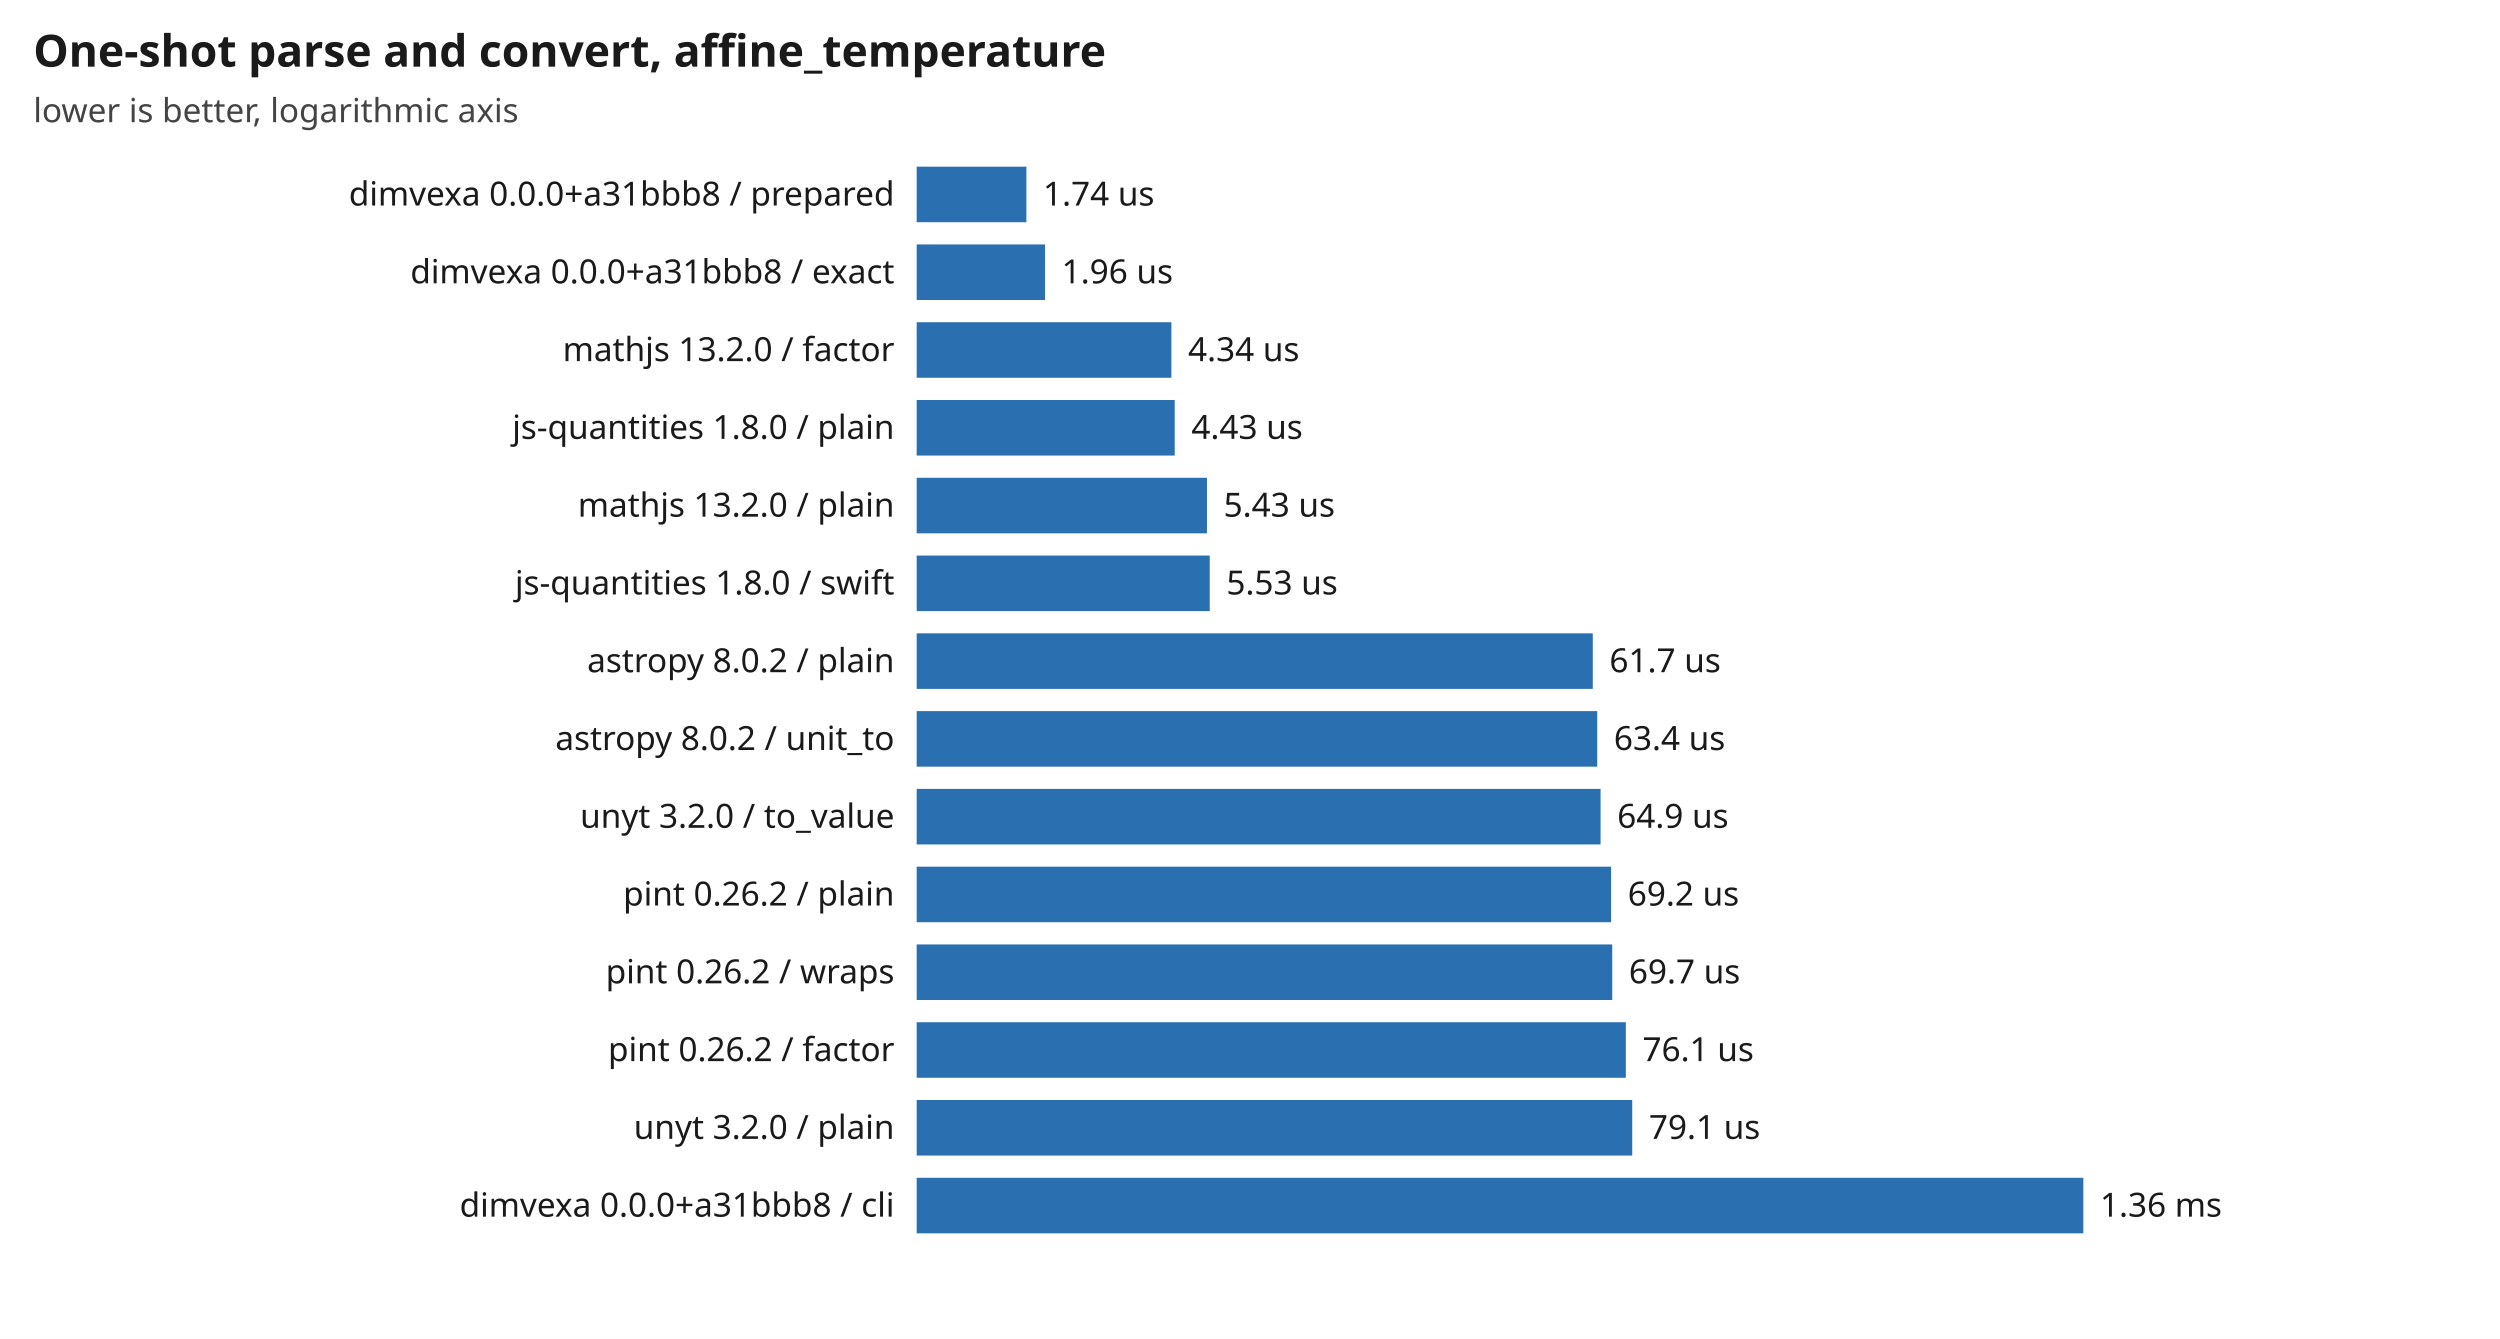
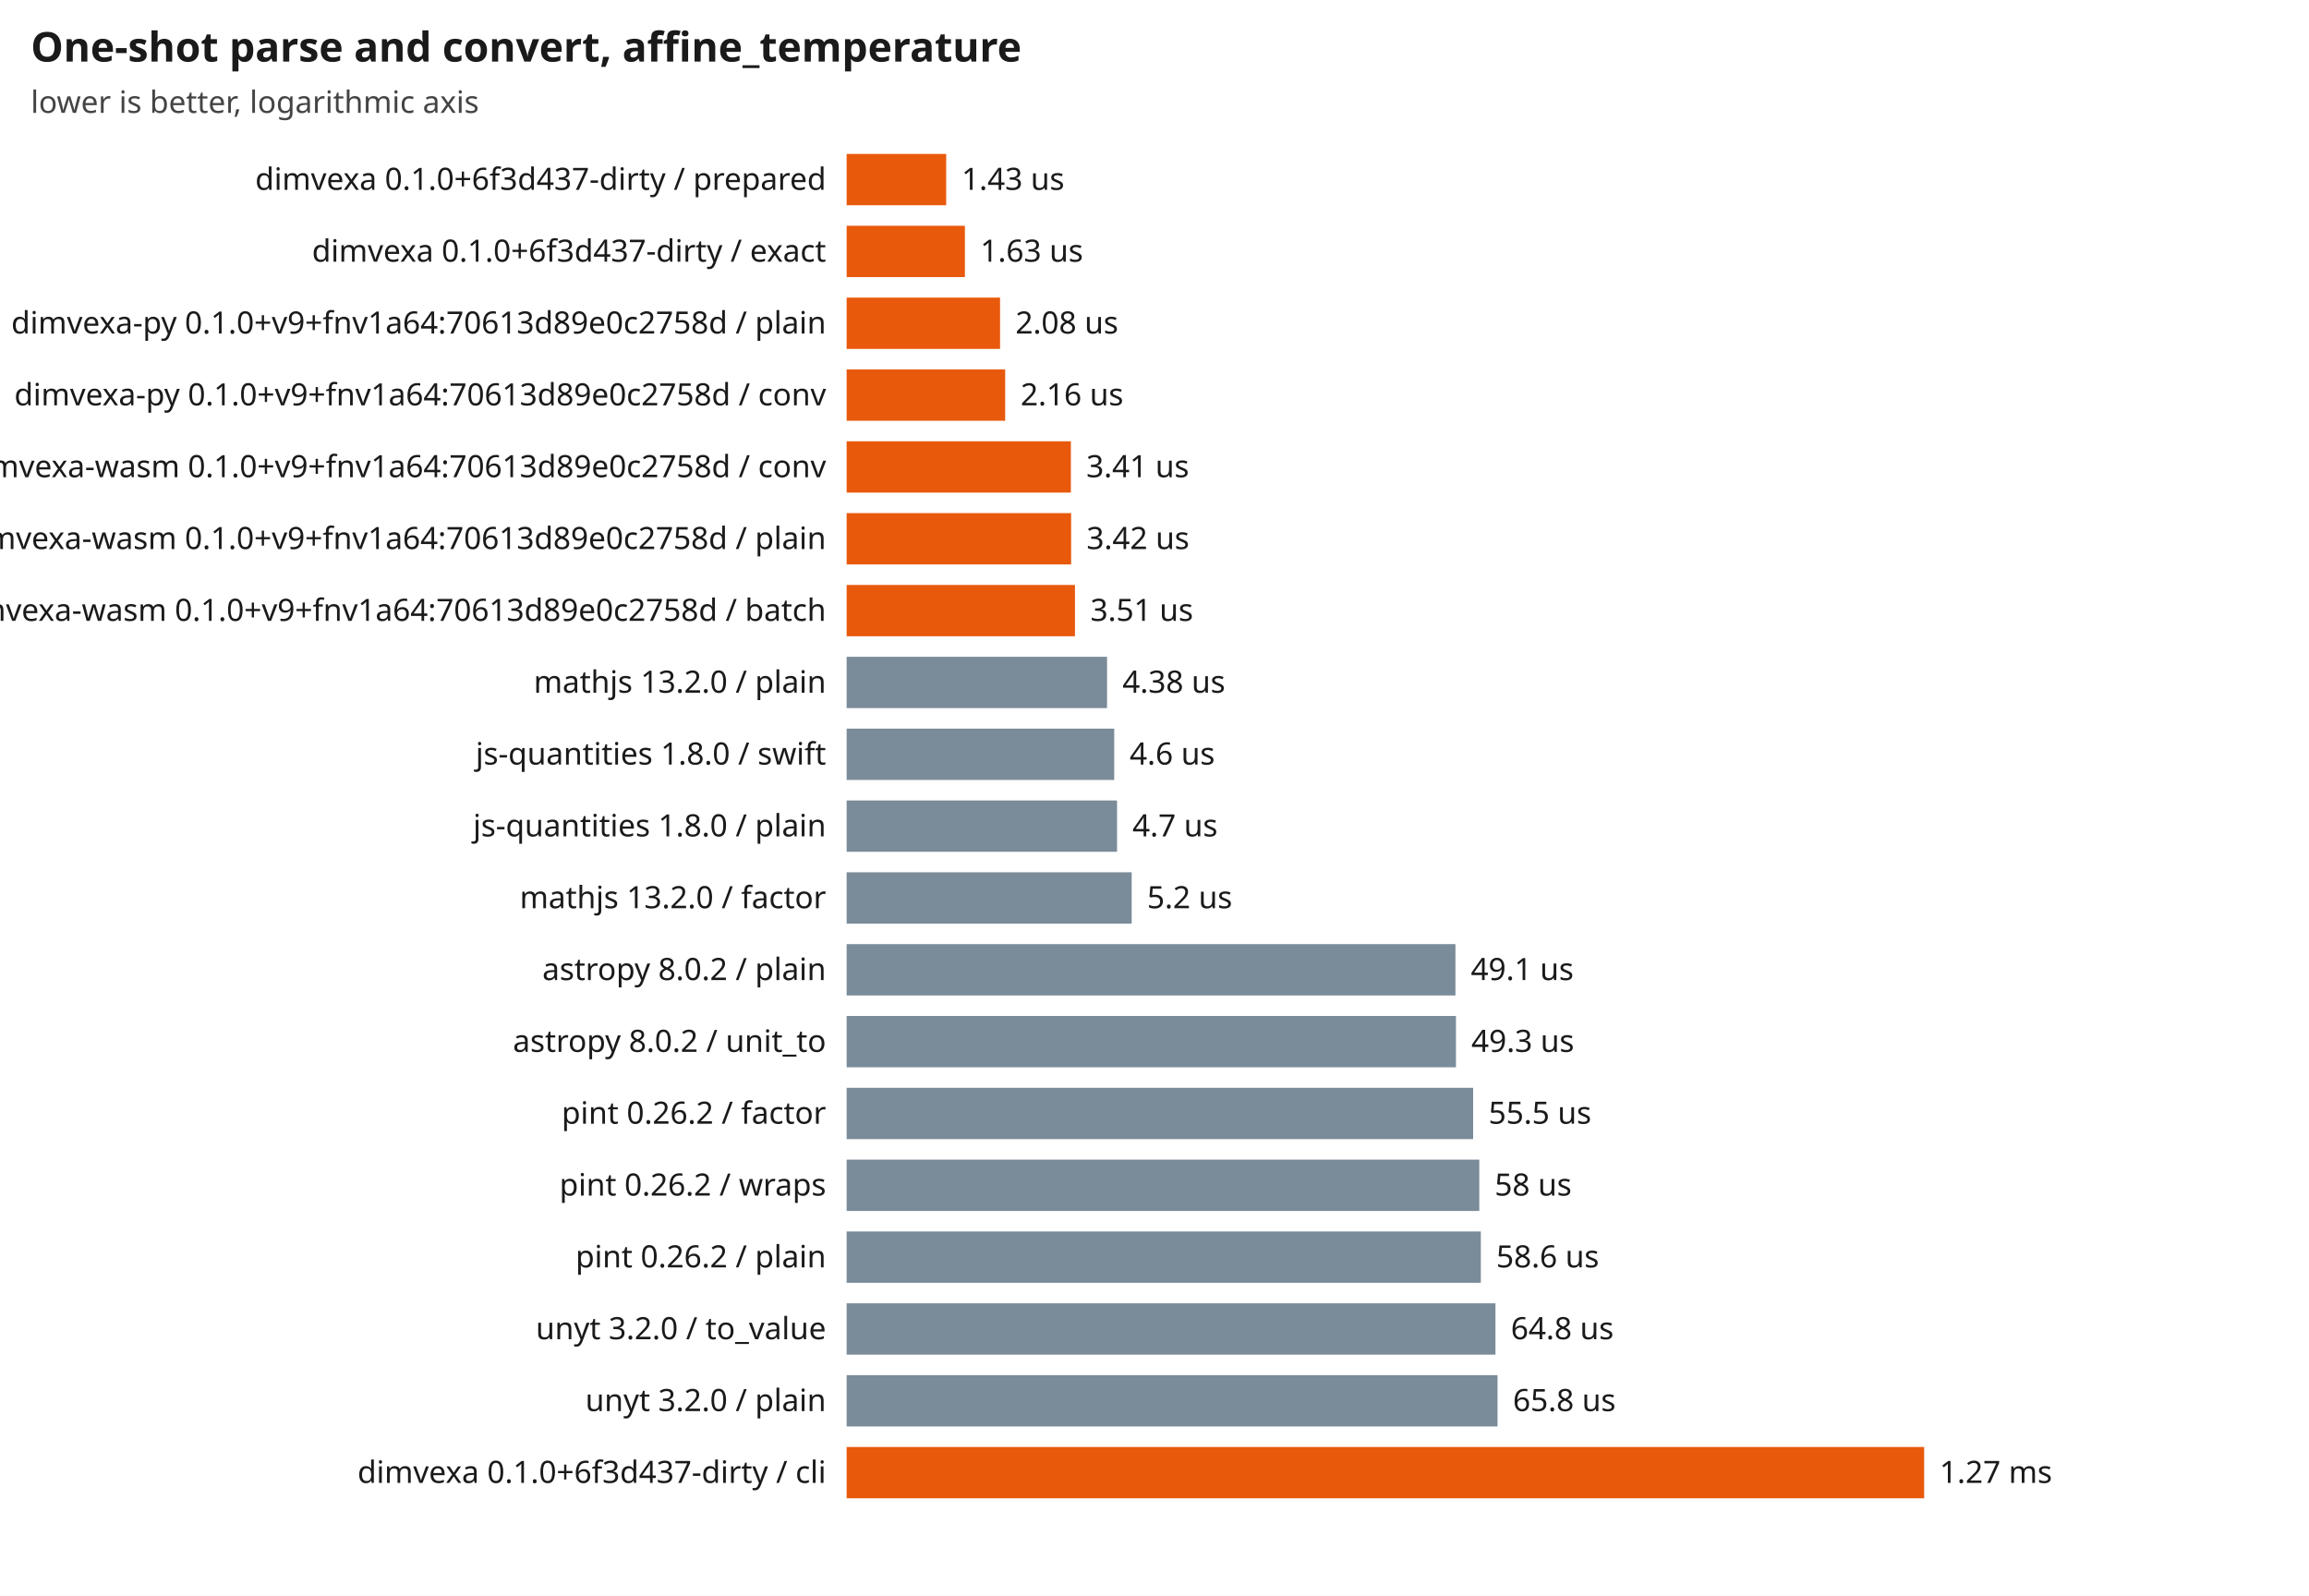
- <svg xmlns="http://www.w3.org/2000/svg" width="900" height="482" viewBox="0 0 900 482" role="img" aria-label="One-shot parse and convert, affine_temperature">
-   <rect width="900" height="482" fill="#ffffff" />
+ <svg xmlns="http://www.w3.org/2000/svg" width="900" height="622" viewBox="0 0 900 622" role="img" aria-label="One-shot parse and convert, affine_temperature">
+   <rect width="900" height="622" fill="#ffffff" />
  <text x="12" y="24" font-family="sans-serif" font-size="16" font-weight="bold" fill="#1a1a1a">One-shot parse and convert, affine_temperature</text>
  <text x="12" y="44" font-family="sans-serif" font-size="12" fill="#444444">lower is better, logarithmic axis</text>
-   <text x="322" y="74" text-anchor="end" font-family="sans-serif" font-size="12" fill="#1a1a1a">dimvexa 0.0.0+a31bbb8 / prepared</text>
-   <rect x="330" y="60" width="39.5" height="20" fill="#2a6fb0" />
-   <text x="375.5" y="74" font-family="sans-serif" font-size="12" fill="#1a1a1a">1.74 us</text>
-   <text x="322" y="102" text-anchor="end" font-family="sans-serif" font-size="12" fill="#1a1a1a">dimvexa 0.0.0+a31bbb8 / exact</text>
-   <rect x="330" y="88" width="46.2" height="20" fill="#2a6fb0" />
-   <text x="382.2" y="102" font-family="sans-serif" font-size="12" fill="#1a1a1a">1.96 us</text>
-   <text x="322" y="130" text-anchor="end" font-family="sans-serif" font-size="12" fill="#1a1a1a">mathjs 13.2.0 / factor</text>
-   <rect x="330" y="116" width="91.7" height="20" fill="#2a6fb0" />
-   <text x="427.7" y="130" font-family="sans-serif" font-size="12" fill="#1a1a1a">4.34 us</text>
-   <text x="322" y="158" text-anchor="end" font-family="sans-serif" font-size="12" fill="#1a1a1a">js-quantities 1.8.0 / plain</text>
-   <rect x="330" y="144" width="92.9" height="20" fill="#2a6fb0" />
-   <text x="428.9" y="158" font-family="sans-serif" font-size="12" fill="#1a1a1a">4.43 us</text>
-   <text x="322" y="186" text-anchor="end" font-family="sans-serif" font-size="12" fill="#1a1a1a">mathjs 13.2.0 / plain</text>
-   <rect x="330" y="172" width="104.5" height="20" fill="#2a6fb0" />
-   <text x="440.5" y="186" font-family="sans-serif" font-size="12" fill="#1a1a1a">5.43 us</text>
-   <text x="322" y="214" text-anchor="end" font-family="sans-serif" font-size="12" fill="#1a1a1a">js-quantities 1.8.0 / swift</text>
-   <rect x="330" y="200" width="105.5" height="20" fill="#2a6fb0" />
-   <text x="441.5" y="214" font-family="sans-serif" font-size="12" fill="#1a1a1a">5.53 us</text>
-   <text x="322" y="242" text-anchor="end" font-family="sans-serif" font-size="12" fill="#1a1a1a">astropy 8.0.2 / plain</text>
-   <rect x="330" y="228" width="243.4" height="20" fill="#2a6fb0" />
-   <text x="579.4" y="242" font-family="sans-serif" font-size="12" fill="#1a1a1a">61.7 us</text>
-   <text x="322" y="270" text-anchor="end" font-family="sans-serif" font-size="12" fill="#1a1a1a">astropy 8.0.2 / unit_to</text>
-   <rect x="330" y="256" width="245.0" height="20" fill="#2a6fb0" />
-   <text x="581.0" y="270" font-family="sans-serif" font-size="12" fill="#1a1a1a">63.4 us</text>
-   <text x="322" y="298" text-anchor="end" font-family="sans-serif" font-size="12" fill="#1a1a1a">unyt 3.2.0 / to_value</text>
-   <rect x="330" y="284" width="246.2" height="20" fill="#2a6fb0" />
-   <text x="582.2" y="298" font-family="sans-serif" font-size="12" fill="#1a1a1a">64.9 us</text>
-   <text x="322" y="326" text-anchor="end" font-family="sans-serif" font-size="12" fill="#1a1a1a">pint 0.26.2 / plain</text>
-   <rect x="330" y="312" width="250.0" height="20" fill="#2a6fb0" />
-   <text x="586.0" y="326" font-family="sans-serif" font-size="12" fill="#1a1a1a">69.2 us</text>
-   <text x="322" y="354" text-anchor="end" font-family="sans-serif" font-size="12" fill="#1a1a1a">pint 0.26.2 / wraps</text>
-   <rect x="330" y="340" width="250.4" height="20" fill="#2a6fb0" />
-   <text x="586.4" y="354" font-family="sans-serif" font-size="12" fill="#1a1a1a">69.7 us</text>
-   <text x="322" y="382" text-anchor="end" font-family="sans-serif" font-size="12" fill="#1a1a1a">pint 0.26.2 / factor</text>
-   <rect x="330" y="368" width="255.3" height="20" fill="#2a6fb0" />
-   <text x="591.3" y="382" font-family="sans-serif" font-size="12" fill="#1a1a1a">76.1 us</text>
-   <text x="322" y="410" text-anchor="end" font-family="sans-serif" font-size="12" fill="#1a1a1a">unyt 3.2.0 / plain</text>
-   <rect x="330" y="396" width="257.6" height="20" fill="#2a6fb0" />
-   <text x="593.6" y="410" font-family="sans-serif" font-size="12" fill="#1a1a1a">79.1 us</text>
-   <text x="322" y="438" text-anchor="end" font-family="sans-serif" font-size="12" fill="#1a1a1a">dimvexa 0.0.0+a31bbb8 / cli</text>
-   <rect x="330" y="424" width="420.0" height="20" fill="#2a6fb0" />
-   <text x="756.0" y="438" font-family="sans-serif" font-size="12" fill="#1a1a1a">1.36 ms</text>
+   <text x="322" y="74" text-anchor="end" font-family="sans-serif" font-size="12" fill="#1a1a1a">dimvexa 0.1.0+6f3d437-dirty / prepared</text>
+   <rect x="330" y="60" width="38.8" height="20" fill="#e8590c" />
+   <text x="374.8" y="74" font-family="sans-serif" font-size="12" fill="#1a1a1a">1.43 us</text>
+   <text x="322" y="102" text-anchor="end" font-family="sans-serif" font-size="12" fill="#1a1a1a">dimvexa 0.1.0+6f3d437-dirty / exact</text>
+   <rect x="330" y="88" width="46.1" height="20" fill="#e8590c" />
+   <text x="382.1" y="102" font-family="sans-serif" font-size="12" fill="#1a1a1a">1.63 us</text>
+   <text x="322" y="130" text-anchor="end" font-family="sans-serif" font-size="12" fill="#1a1a1a">dimvexa-py 0.1.0+v9+fnv1a64:70613d89e0c2758d / plain</text>
+   <rect x="330" y="116" width="59.8" height="20" fill="#e8590c" />
+   <text x="395.8" y="130" font-family="sans-serif" font-size="12" fill="#1a1a1a">2.08 us</text>
+   <text x="322" y="158" text-anchor="end" font-family="sans-serif" font-size="12" fill="#1a1a1a">dimvexa-py 0.1.0+v9+fnv1a64:70613d89e0c2758d / conv</text>
+   <rect x="330" y="144" width="61.8" height="20" fill="#e8590c" />
+   <text x="397.8" y="158" font-family="sans-serif" font-size="12" fill="#1a1a1a">2.16 us</text>
+   <text x="322" y="186" text-anchor="end" font-family="sans-serif" font-size="12" fill="#1a1a1a">dimvexa-wasm 0.1.0+v9+fnv1a64:70613d89e0c2758d / conv</text>
+   <rect x="330" y="172" width="87.4" height="20" fill="#e8590c" />
+   <text x="423.4" y="186" font-family="sans-serif" font-size="12" fill="#1a1a1a">3.41 us</text>
+   <text x="322" y="214" text-anchor="end" font-family="sans-serif" font-size="12" fill="#1a1a1a">dimvexa-wasm 0.1.0+v9+fnv1a64:70613d89e0c2758d / plain</text>
+   <rect x="330" y="200" width="87.5" height="20" fill="#e8590c" />
+   <text x="423.5" y="214" font-family="sans-serif" font-size="12" fill="#1a1a1a">3.42 us</text>
+   <text x="322" y="242" text-anchor="end" font-family="sans-serif" font-size="12" fill="#1a1a1a">dimvexa-wasm 0.1.0+v9+fnv1a64:70613d89e0c2758d / batch</text>
+   <rect x="330" y="228" width="89.0" height="20" fill="#e8590c" />
+   <text x="425.0" y="242" font-family="sans-serif" font-size="12" fill="#1a1a1a">3.51 us</text>
+   <text x="322" y="270" text-anchor="end" font-family="sans-serif" font-size="12" fill="#1a1a1a">mathjs 13.2.0 / plain</text>
+   <rect x="330" y="256" width="101.5" height="20" fill="#7a8b99" />
+   <text x="437.5" y="270" font-family="sans-serif" font-size="12" fill="#1a1a1a">4.38 us</text>
+   <text x="322" y="298" text-anchor="end" font-family="sans-serif" font-size="12" fill="#1a1a1a">js-quantities 1.8.0 / swift</text>
+   <rect x="330" y="284" width="104.3" height="20" fill="#7a8b99" />
+   <text x="440.3" y="298" font-family="sans-serif" font-size="12" fill="#1a1a1a">4.6 us</text>
+   <text x="322" y="326" text-anchor="end" font-family="sans-serif" font-size="12" fill="#1a1a1a">js-quantities 1.8.0 / plain</text>
+   <rect x="330" y="312" width="105.4" height="20" fill="#7a8b99" />
+   <text x="441.4" y="326" font-family="sans-serif" font-size="12" fill="#1a1a1a">4.7 us</text>
+   <text x="322" y="354" text-anchor="end" font-family="sans-serif" font-size="12" fill="#1a1a1a">mathjs 13.2.0 / factor</text>
+   <rect x="330" y="340" width="111.1" height="20" fill="#7a8b99" />
+   <text x="447.1" y="354" font-family="sans-serif" font-size="12" fill="#1a1a1a">5.2 us</text>
+   <text x="322" y="382" text-anchor="end" font-family="sans-serif" font-size="12" fill="#1a1a1a">astropy 8.0.2 / plain</text>
+   <rect x="330" y="368" width="237.3" height="20" fill="#7a8b99" />
+   <text x="573.3" y="382" font-family="sans-serif" font-size="12" fill="#1a1a1a">49.1 us</text>
+   <text x="322" y="410" text-anchor="end" font-family="sans-serif" font-size="12" fill="#1a1a1a">astropy 8.0.2 / unit_to</text>
+   <rect x="330" y="396" width="237.5" height="20" fill="#7a8b99" />
+   <text x="573.5" y="410" font-family="sans-serif" font-size="12" fill="#1a1a1a">49.3 us</text>
+   <text x="322" y="438" text-anchor="end" font-family="sans-serif" font-size="12" fill="#1a1a1a">pint 0.26.2 / factor</text>
+   <rect x="330" y="424" width="244.2" height="20" fill="#7a8b99" />
+   <text x="580.2" y="438" font-family="sans-serif" font-size="12" fill="#1a1a1a">55.5 us</text>
+   <text x="322" y="466" text-anchor="end" font-family="sans-serif" font-size="12" fill="#1a1a1a">pint 0.26.2 / wraps</text>
+   <rect x="330" y="452" width="246.6" height="20" fill="#7a8b99" />
+   <text x="582.6" y="466" font-family="sans-serif" font-size="12" fill="#1a1a1a">58 us</text>
+   <text x="322" y="494" text-anchor="end" font-family="sans-serif" font-size="12" fill="#1a1a1a">pint 0.26.2 / plain</text>
+   <rect x="330" y="480" width="247.2" height="20" fill="#7a8b99" />
+   <text x="583.2" y="494" font-family="sans-serif" font-size="12" fill="#1a1a1a">58.6 us</text>
+   <text x="322" y="522" text-anchor="end" font-family="sans-serif" font-size="12" fill="#1a1a1a">unyt 3.2.0 / to_value</text>
+   <rect x="330" y="508" width="252.9" height="20" fill="#7a8b99" />
+   <text x="588.9" y="522" font-family="sans-serif" font-size="12" fill="#1a1a1a">64.8 us</text>
+   <text x="322" y="550" text-anchor="end" font-family="sans-serif" font-size="12" fill="#1a1a1a">unyt 3.2.0 / plain</text>
+   <rect x="330" y="536" width="253.7" height="20" fill="#7a8b99" />
+   <text x="589.7" y="550" font-family="sans-serif" font-size="12" fill="#1a1a1a">65.8 us</text>
+   <text x="322" y="578" text-anchor="end" font-family="sans-serif" font-size="12" fill="#1a1a1a">dimvexa 0.1.0+6f3d437-dirty / cli</text>
+   <rect x="330" y="564" width="420.0" height="20" fill="#e8590c" />
+   <text x="756.0" y="578" font-family="sans-serif" font-size="12" fill="#1a1a1a">1.27 ms</text>
</svg>
